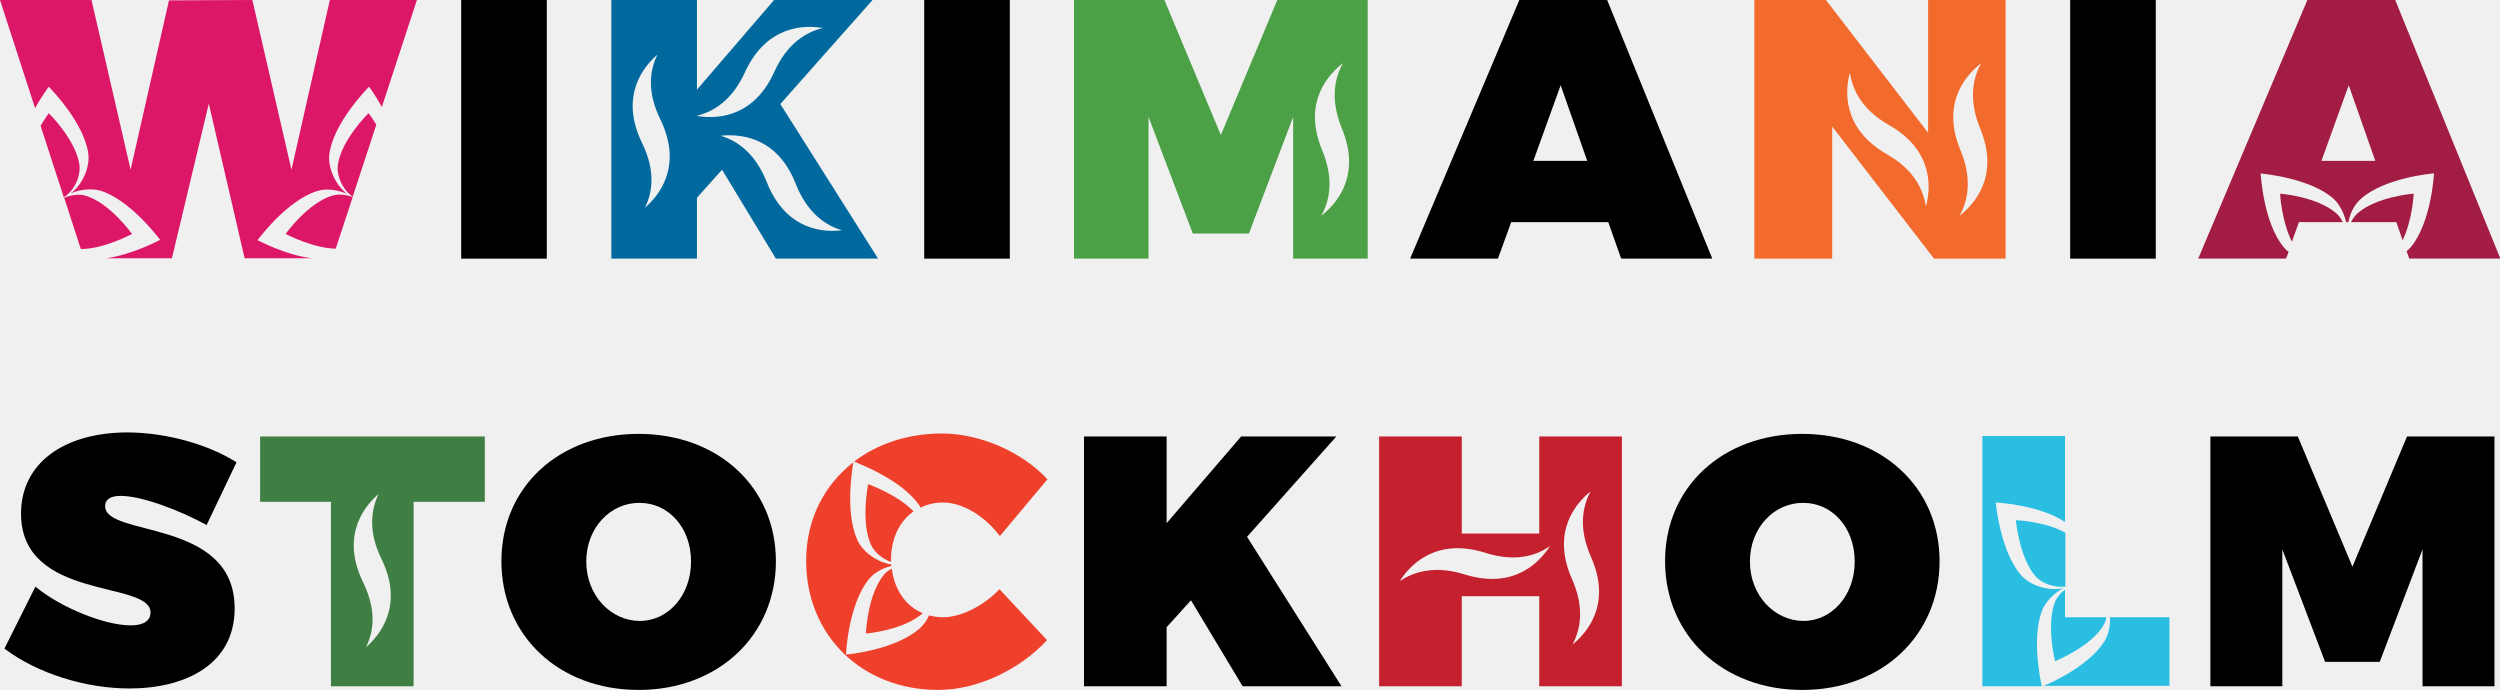
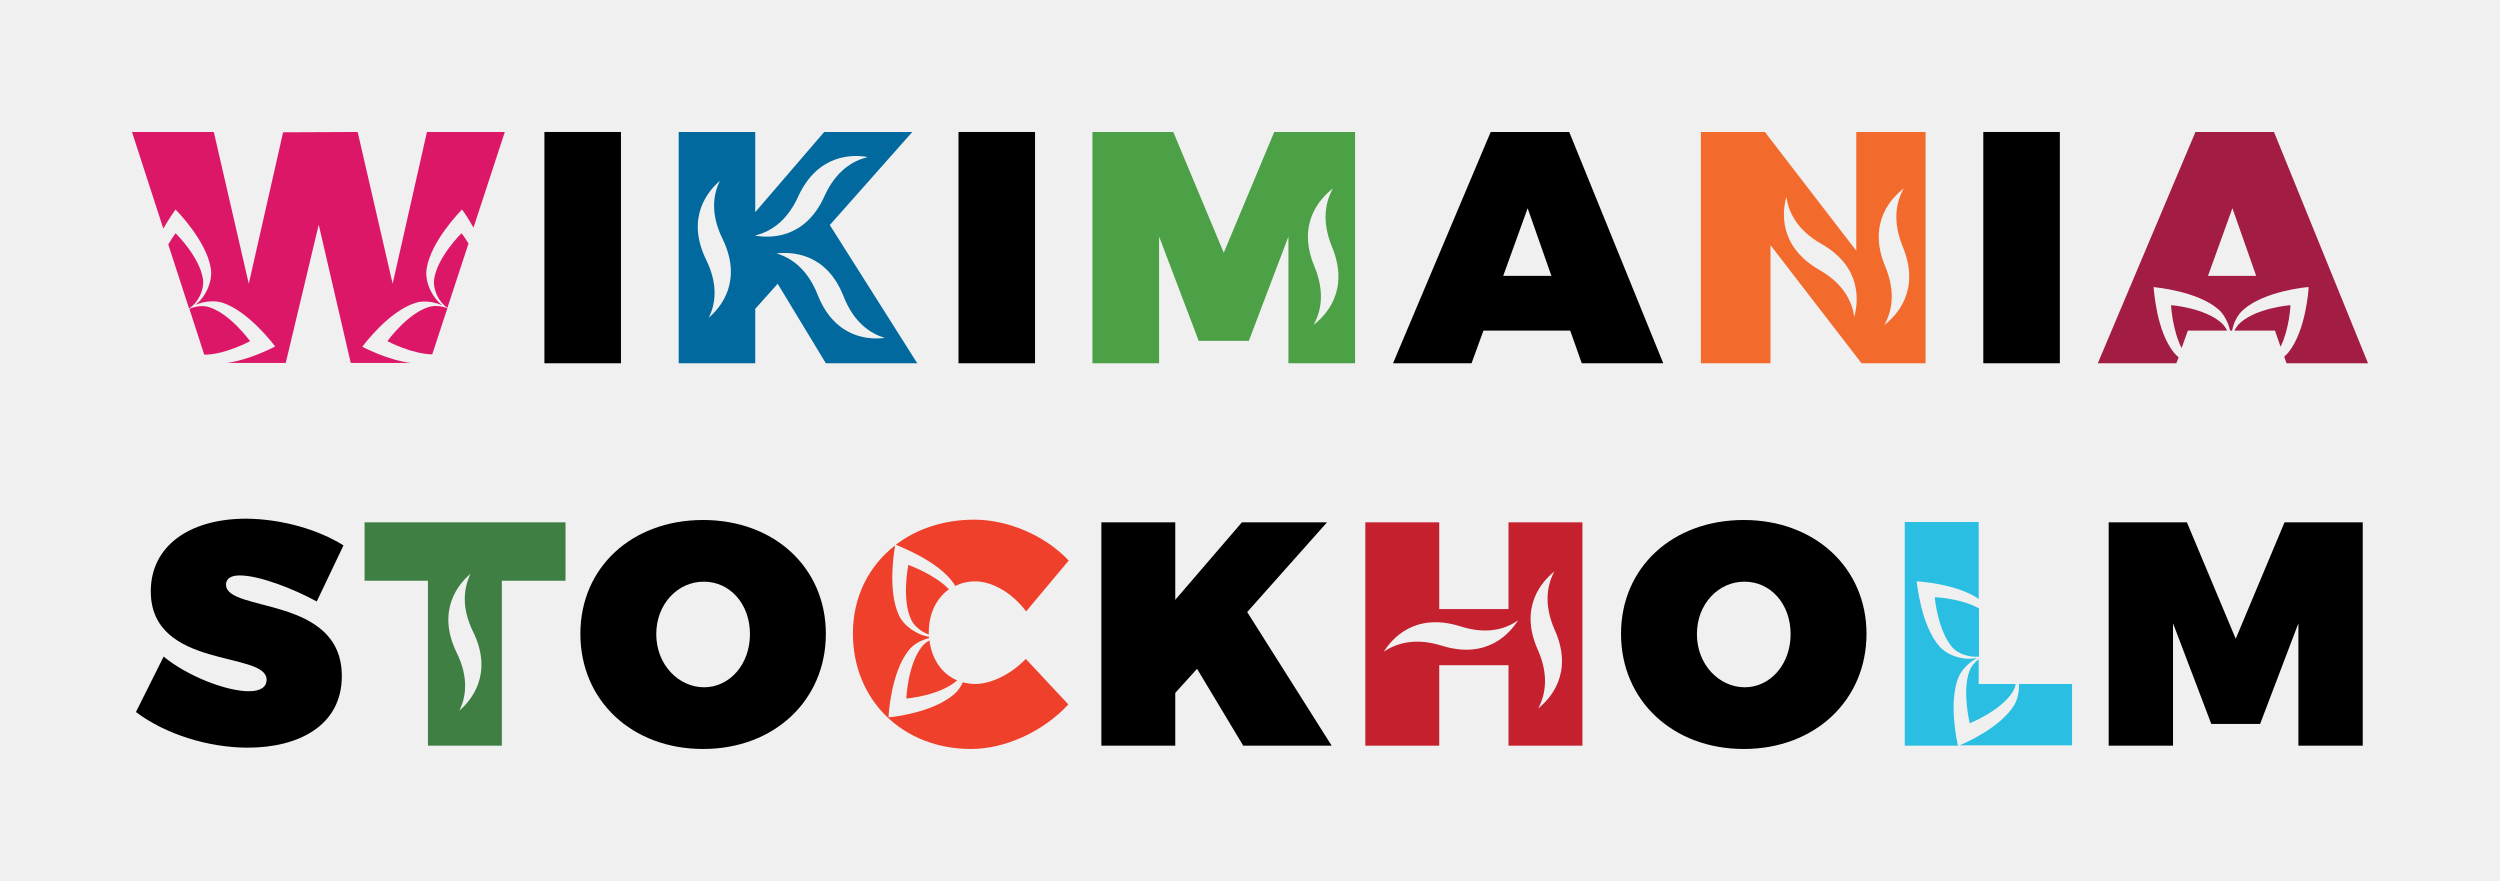
- <svg xmlns="http://www.w3.org/2000/svg" version="1.1" x="0px" y="0px" viewBox="0 0 677.6 186.9" style="enable-background:new 0 0 677.6 186.9;" xml:space="preserve">
-   <style type="text/css">
- 	.st0{clip-path:url(#SVGID_2_);fill:#FFFFFF;}
- 	.st1{clip-path:url(#SVGID_2_);}
- 	.st2{fill:#205C2E;}
- 	.st3{fill:#A21C44;}
- 	.st4{fill:#5CBA47;}
- 	.st5{fill:#F26A2C;}
- 	.st6{fill:#DD1768;}
- 	.st7{fill:#1C97D4;}
- 	.st8{fill:#FAC315;}
- 	.st9{fill:#FFFFFF;}
- 	.st10{fill:#E4253C;}
- 	.st11{fill:#407F44;}
- 	.st12{fill:#18496B;}
- 	.st13{fill:#F99D29;}
- 	.st14{fill:#BF8B2C;}
- 	.st15{fill:#DEA73A;}
- 	.st16{fill:#4CA046;}
- 	.st17{fill:#C5202E;}
- 	.st18{fill:#EF402C;}
- 	.st19{fill:#29BEE2;}
- 	.st20{fill:#01699E;}
- 	.st21{fill:none;stroke:#939598;stroke-width:0.75;stroke-miterlimit:10;}
- 	.st22{fill:none;stroke:#000000;stroke-miterlimit:10;}
- 	.st23{fill:#525352;}
- 	.st24{fill:#414042;}
- 	.st25{fill:none;stroke:#939598;stroke-miterlimit:10;}
- 	.st26{fill:#C9DEE4;}
- 	.st27{fill:#F6F5E9;}
- 	.st28{fill:#B1CFC7;}
- 	.st29{fill:#53A55A;}
- 	.st30{fill:#D9E4F1;}
- 	.st31{fill:#F3F0EB;}
- 	.st32{fill:#CBE5D8;}
- 	.st33{fill:#DAEEE2;}
- 	.st34{fill:none;stroke:#205C2E;stroke-width:3;stroke-miterlimit:10;}
- 	.st35{opacity:0.5;}
- 	.st36{fill:none;stroke:#000000;stroke-width:0.75;stroke-miterlimit:10;}
- 	.st37{opacity:0.2;clip-path:url(#SVGID_24_);}
- 	.st38{clip-path:url(#SVGID_24_);}
- 	.st39{opacity:0.15;clip-path:url(#SVGID_24_);}
- 	.st40{opacity:0.15;clip-path:url(#SVGID_26_);}
- 	.st41{clip-path:url(#SVGID_26_);}
- 	.st42{opacity:0.2;clip-path:url(#SVGID_28_);}
- 	.st43{clip-path:url(#SVGID_28_);}
- 	.st44{opacity:0.15;clip-path:url(#SVGID_28_);}
- 	.st45{fill:none;stroke:#000000;stroke-width:2;stroke-miterlimit:10;}
- 	.st46{opacity:0.15;clip-path:url(#SVGID_30_);}
- 	.st47{clip-path:url(#SVGID_30_);}
- 	.st48{clip-path:url(#SVGID_32_);}
- 	.st49{opacity:0.15;clip-path:url(#SVGID_32_);}
- 	.st50{opacity:0.2;clip-path:url(#SVGID_34_);}
- 	.st51{clip-path:url(#SVGID_34_);}
- 	.st52{opacity:0.15;clip-path:url(#SVGID_34_);}
- 	.st53{opacity:0.2;clip-path:url(#SVGID_36_);}
- 	.st54{clip-path:url(#SVGID_36_);}
- 	.st55{opacity:0.15;clip-path:url(#SVGID_36_);}
- 	.st56{clip-path:url(#SVGID_38_);fill:#FFFFFF;}
- 	.st57{clip-path:url(#SVGID_38_);}
- 	.st58{clip-path:url(#SVGID_40_);fill:#FFFFFF;}
- 	.st59{clip-path:url(#SVGID_40_);}
- 	.st60{clip-path:url(#SVGID_42_);fill:#FFFFFF;}
- 	.st61{clip-path:url(#SVGID_42_);}
- 	.st62{fill:none;stroke:#FFFFFF;stroke-width:14;stroke-miterlimit:10;}
- 	.st63{clip-path:url(#SVGID_44_);}
- 	.st64{clip-path:url(#SVGID_46_);}
- 	.st65{clip-path:url(#SVGID_48_);}
- 	.st66{fill:#036A9E;}
- 	.st67{clip-path:url(#SVGID_50_);}
- 	.st68{fill:none;stroke:#205C2E;stroke-width:3.5;stroke-miterlimit:10;}
- 	.st69{fill:none;stroke:#205C2E;stroke-width:4;stroke-linecap:round;stroke-linejoin:round;stroke-miterlimit:10;}
- 	.st70{clip-path:url(#SVGID_52_);}
- 	.st71{opacity:0.7;}
- 	.st72{fill:none;stroke:#FFFFFF;stroke-width:2;stroke-miterlimit:10;}
- 	.st73{clip-path:url(#SVGID_54_);}
- 	.st74{clip-path:url(#SVGID_56_);}
- </style>
-   <g id="Layer_1">
-     <g>
-       <path d="M125,70.1V0h23.2v70.1H125z" />
-       <path d="M250.5,70.1V0h23.2v70.1H250.5z" />
-       <path d="M409.6,60.2l-3.6,9.9h-23.8L411.8,0h23.8l28.5,70.1h-24.7l-3.5-9.9H409.6z M423,23.1l-7.4,20.5h14.6L423,23.1z" />
-       <path d="M561.1,70.1V0h23.2v70.1H561.1z" />
-       <path d="M64.1,125.3l-8.1,17c-6.9-3.8-17.4-7.9-23.3-7.9c-2.5,0-4.2,0.8-4.2,2.8c0,8.5,35.1,3.2,35.1,27.7    c0,15.1-13.2,21.7-28.5,21.7c-11.8,0-24.9-4-33.9-10.8L9.6,159c7,5.8,18.9,10.5,25.8,10.5c3.3,0,5.4-1.1,5.4-3.5    c0-8.8-35.1-3-35.1-26.8c0-13.5,11.4-22,29-22C45.4,117.3,56.5,120.5,64.1,125.3z" />
-       <path d="M210.3,152.1c0,20.1-15.6,34.9-37.2,34.9s-37.2-14.7-37.2-34.9c0-20.1,15.6-34.5,37.2-34.5S210.3,132.1,210.3,152.1z     M158.9,152.2c0,9.3,6.8,16.1,14.5,16.1c7.7,0,13.9-6.9,13.9-16.1c0-9.3-6.2-15.9-13.9-15.9C165.6,136.2,158.9,142.9,158.9,152.2z    " />
-       <path d="M322.8,162.7l-6.6,7.3V186h-22.4v-67.7h22.4v23.5l20.2-23.5h25.8L338,145.5l25.6,40.5h-26.8L322.8,162.7z" />
-       <path d="M525.7,152.1c0,20.1-15.6,34.9-37.2,34.9c-21.5,0-37.2-14.7-37.2-34.9c0-20.1,15.6-34.5,37.2-34.5    C510,117.6,525.7,132.1,525.7,152.1z M474.3,152.2c0,9.3,6.8,16.1,14.5,16.1s13.9-6.9,13.9-16.1c0-9.3-6.2-15.9-13.9-15.9    C481,136.2,474.3,142.9,474.3,152.2z" />
-       <g>
-         <path class="st6" d="M35.8,63.4c-0.3-0.4-6.1-8.3-12.4-10.3c-1.8-0.6-4.1-0.3-6,0.5l4.5,13.9C28.1,67.5,35.4,63.6,35.8,63.4     L35.8,63.4C35.8,63.4,35.8,63.4,35.8,63.4C35.8,63.4,35.8,63.4,35.8,63.4L35.8,63.4z" />
-         <path class="st6" d="M17.3,53.5C17.3,53.5,17.3,53.5,17.3,53.5c0.1,0,0.1-0.1,0.1-0.1c2.8-1.8,4.6-5.8,4.1-8.9     c-1-6.5-7.9-13.5-8.3-13.8l0,0c0,0,0,0,0,0c0,0,0,0,0,0l0,0c-0.1,0.2-1.1,1.5-2.2,3.4L17.3,53.5z" />
-         <path class="st6" d="M99.9,30.7L99.9,30.7C99.9,30.7,99.9,30.7,99.9,30.7C99.9,30.7,99.9,30.7,99.9,30.7L99.9,30.7     c-0.4,0.3-7.3,7.3-8.3,13.8c-0.5,3.1,1.3,7,4,8.8l6.4-19.5C100.9,32,100,30.8,99.9,30.7z" />
-         <path class="st6" d="M69.8,65.1L69.8,65.1C69.8,65.1,69.8,65.1,69.8,65.1C69.8,65.1,69.8,65.1,69.8,65.1L69.8,65.1     c0.4-0.5,7.9-10.7,16.1-13.3c2.4-0.8,5.4-0.4,8.1,0.7c-3.2-2.5-5.3-7.3-4.7-11C90.6,33,99.6,24,100,23.5l0,0c0,0,0,0,0,0     c0,0,0,0,0,0l0,0c0.2,0.2,1.8,2.4,3.5,5.5L113,0H89.4L79,46L68.4,0L45.8,0.1L35.4,46L24.8,0H0l9.5,29.3c1.8-3.2,3.5-5.5,3.7-5.8     l0,0c0,0,0,0,0,0c0,0,0,0,0,0l0,0c0.4,0.4,9.4,9.5,10.7,17.9c0.6,3.8-1.5,8.6-4.7,11c2.6-1.1,5.7-1.4,8.1-0.7     c8.1,2.6,15.7,12.8,16.1,13.3l0,0c0,0,0,0,0,0c0,0,0,0,0,0l0,0c-0.4,0.2-7.5,4-14.6,5h17.8l10-41.9l9.7,41.9h18.2     C77.3,69.1,70.3,65.3,69.8,65.1z" />
-         <path class="st6" d="M77.4,63.4c0.4,0.2,7.5,3.9,13.6,4l4.6-14c-1.9-0.7-4.1-0.9-5.8-0.3C83.5,55.1,77.7,63,77.4,63.4L77.4,63.4     C77.4,63.4,77.4,63.4,77.4,63.4C77.4,63.4,77.4,63.4,77.4,63.4L77.4,63.4z" />
-       </g>
-       <path class="st16" d="M346.2,0l-15.3,36.6L315.6,0h-24.5v70.1h20.2V31.7l12,31.6h15.2l12-31.6v38.4h20.2V0H346.2z M358.1,58.5    C358.1,58.5,358.1,58.5,358.1,58.5L358.1,58.5C358.1,58.5,358.1,58.5,358.1,58.5c2.3-4.1,3.5-9.9,0.3-17.7    c-5.6-13.3,2-20.9,5.6-23.7c0,0,0,0,0,0l0,0c0,0,0,0,0,0c-2.3,4.1-3.5,9.9-0.3,17.7C369.2,48.1,361.7,55.7,358.1,58.5z" />
-       <path d="M652.4,118.3l-14.8,35.3l-14.8-35.3h-23.7V186h19.5v-37.1l11.6,30.5H645l11.6-30.5V186h19.5v-67.7H652.4z" />
-       <path class="st5" d="M522.6,0v36L494.9,0h-19.4v70.1h21.1V34.3l27.6,35.8h19.4V0H522.6z M522,56L522,56C522,56,522,55.9,522,56    c-0.7-4.6-3.2-10-10.6-14.2c-12.5-7.2-11.2-17.8-10-22.1c0,0,0,0,0,0l0,0c0,0,0,0,0,0c0.7,4.6,3.2,10,10.6,14.2    C524.5,41,523.2,51.6,522,56C522,55.9,522,56,522,56z M531.1,58.5C531.1,58.5,531.1,58.5,531.1,58.5L531.1,58.5    C531.1,58.5,531.1,58.5,531.1,58.5c2.3-4.1,3.5-9.9,0.3-17.7c-5.6-13.3,2-20.9,5.6-23.7c0,0,0,0,0,0l0,0c0,0,0,0,0,0    c-2.3,4.1-3.5,9.9-0.3,17.7C542.2,48.1,534.7,55.7,531.1,58.5z" />
-       <path class="st11" d="M70.5,118.3v17.7h19.2v50h22.4v-50h19.3v-17.7H70.5z M99.2,175.4C99.2,175.4,99.2,175.4,99.2,175.4    L99.2,175.4C99.2,175.4,99.2,175.4,99.2,175.4c2.1-4.2,2.9-10.1-0.8-17.6c-6.3-13,0.8-21,4.2-23.9c0,0,0,0,0,0l0,0c0,0,0,0,0,0    c-2,4.2-2.9,10.1,0.8,17.6C109.7,164.4,102.6,172.5,99.2,175.4z" />
-       <path class="st17" d="M417.2,118.3v26.3h-21v-26.3h-22.4V186h22.4v-24.4h21V186h22.4v-67.7H417.2z M420.1,148    c-2.4,3.8-9.3,12-23.1,7.7c-8-2.5-13.7-0.8-17.6,1.8c0,0,0,0,0,0l0,0c0,0,0,0,0,0c2.4-3.8,9.3-12,23.1-7.7    C410.6,152.4,416.3,150.7,420.1,148C420.1,148,420.1,148,420.1,148L420.1,148C420.1,148,420.1,148,420.1,148z M426.2,174.7    C426.2,174.7,426.2,174.7,426.2,174.7L426.2,174.7C426.2,174.7,426.2,174.7,426.2,174.7c2.2-4.1,3.3-10-0.1-17.7    c-5.9-13.2,1.5-21,5-23.8c0,0,0,0,0,0l0,0c0,0,0,0,0,0c-2.2,4.1-3.3,10,0.1,17.7C437.1,164.1,429.7,171.9,426.2,174.7z" />
-       <path class="st20" d="M211.5,28.2l25-28.2h-26.7l-20.9,24.3V0h-23.2v70.1h23.2V53.6l6.8-7.6l14.6,24.1H238L211.5,28.2z     M174.8,56.3C174.8,56.3,174.8,56.3,174.8,56.3L174.8,56.3C174.8,56.3,174.8,56.3,174.8,56.3c2.1-4.2,2.9-10.1-0.8-17.6    c-6.3-13,0.8-21,4.2-23.9c0,0,0,0,0,0l0,0c0,0,0,0,0,0c-2.1,4.2-2.9,10.1,0.8,17.6C185.3,45.4,178.2,53.4,174.8,56.3z M188.8,31.4    C188.8,31.4,188.8,31.4,188.8,31.4L188.8,31.4C188.8,31.4,188.8,31.4,188.8,31.4c4.5-1.1,9.6-4.1,13.1-11.8    c6-13.1,16.7-12.8,21.1-12c0,0,0,0,0,0l0,0c0,0,0,0,0,0c-4.5,1.1-9.6,4.1-13.1,11.8C204,32.6,193.2,32.2,188.8,31.4z M207.8,49.3    c-3.1-7.8-8-11.2-12.5-12.5c0,0,0,0,0,0l0,0c0,0,0,0,0,0c4.5-0.5,15.2-0.3,20.4,13.1c3.1,7.8,8,11.2,12.5,12.5c0,0,0,0,0,0l0,0    c0,0,0,0,0,0C223.8,63,213.1,62.8,207.8,49.3z" />
-       <g>
-         <path class="st18" d="M234.7,171.7c0.5,0,10.4-1,15.4-5.5c-4.6-1.9-7.7-6.4-8.4-12.1c-0.9,0.5-1.7,1.1-2.3,1.9     C235.2,161.3,234.7,171.2,234.7,171.7L234.7,171.7C234.7,171.7,234.7,171.7,234.7,171.7C234.7,171.7,234.7,171.7,234.7,171.7     L234.7,171.7z" />
-         <path class="st18" d="M249.1,136.9c0.2,0.2,0.3,0.5,0.4,0.7c1.8-0.9,3.8-1.4,6.1-1.4c5.2,0,11.3,3.6,15.4,9.1l12.9-15.4     c-7-7.5-18.3-12.4-28.6-12.4c-9.3,0-17.5,2.8-23.8,7.6C232.5,125.6,244.3,129.9,249.1,136.9z" />
-         <path class="st18" d="M236.1,147.7c0.9,2,3.1,3.8,5.4,4.6c0-0.2,0-0.4,0-0.7c0-5.6,2.3-10.3,6.1-13c-4.3-4.5-11.9-7.2-12.3-7.4     l0,0c0,0,0,0,0,0c0,0,0,0,0,0l0,0C235.2,131.8,233.3,141.6,236.1,147.7z" />
-         <path class="st18" d="M255.6,167.3c-1.3,0-2.6-0.2-3.8-0.5c-0.6,1.4-1.5,2.6-2.5,3.5c-6.5,5.8-19.4,7.1-20,7.1l0,0c0,0,0,0,0,0     c0,0,0,0,0,0l0,0c0-0.6,0.7-13.5,6.1-20.3c1.4-1.8,3.7-3.1,6.2-3.7c0-0.1,0-0.2,0-0.4c-3.8-0.6-7.7-3.3-9.2-6.6     c-3.5-7.7-1.3-19.9-1.1-21.1c-8,6.2-12.8,15.6-12.8,26.7c0,20.2,15.1,35,35.8,35c10.4,0,21.9-5.3,29.5-13.5l-12.9-13.8     C266.5,164.3,260.4,167.3,255.6,167.3z" />
-       </g>
-       <g>
-         <path class="st19" d="M546.4,141c0,0.5,1,10.2,5.3,15.2c1.8,2,5.2,3.1,8.1,2.8v-14.6C554.5,141.4,546.8,141,546.4,141L546.4,141     C546.4,141,546.4,141,546.4,141C546.4,141,546.4,141,546.4,141L546.4,141z" />
-         <path class="st19" d="M557,179.2C557,179.2,557,179.3,557,179.2L557,179.2c0.5-0.2,9.5-3.9,13-9.5c0.4-0.7,0.8-1.5,0.9-2.4h-11.2     v-7.5c-1.2,0.9-2.2,2.1-2.7,3.3C554.6,169.2,556.9,178.8,557,179.2L557,179.2C557,179.2,557,179.2,557,179.2z" />
-         <path class="st19" d="M571.9,167.3c0.1,2.4-0.4,4.7-1.5,6.5c-4.2,6.7-14.5,11.3-16.5,12.1H588v-18.6H571.9z" />
-         <path class="st19" d="M553.6,165.2c1-2.3,3.2-4.5,5.7-5.8c-3.9,0.9-9-0.6-11.5-3.5c-5.6-6.4-6.8-19.1-6.9-19.7l0,0c0,0,0,0,0,0     c0,0,0,0,0,0l0,0c0.6,0,12,0.7,18.8,5.3v-23.3h-22.4V186h16.1C553.1,184.5,550.5,172.8,553.6,165.2z" />
-       </g>
-       <g>
-         <path class="st3" d="M654.2,52.5c-0.5,0-10.2,0.9-15.2,5.3c-0.7,0.6-1.3,1.5-1.8,2.4h12.3l1.7,4.9     C653.8,59.8,654.2,52.9,654.2,52.5L654.2,52.5C654.2,52.5,654.2,52.5,654.2,52.5C654.2,52.5,654.2,52.4,654.2,52.5L654.2,52.5z" />
-         <path class="st3" d="M618,52.5c0,0.4,0.5,7.7,3.2,13l1.9-5.3H635c-0.5-1-1.1-1.8-1.8-2.4C628.2,53.4,618.5,52.5,618,52.5     L618,52.5C618,52.4,618,52.5,618,52.5C618,52.5,618,52.5,618,52.5L618,52.5z" />
-         <path class="st3" d="M649.2,0h-23.8l-29.6,70.1h23.8l0.7-1.8c-0.5-0.4-1-0.9-1.4-1.4c-5.4-6.6-6.1-19.3-6.2-19.9l0,0c0,0,0,0,0,0     c0,0,0,0,0,0l0,0c0.6,0.1,13.3,1.2,19.7,6.8c1.7,1.5,2.9,3.9,3.5,6.4h0.6c0.5-2.5,1.7-4.9,3.5-6.4c6.4-5.6,19.1-6.8,19.7-6.8l0,0     c0,0,0,0,0,0c0,0,0,0,0,0l0,0c0,0.6-0.8,13.3-6.2,19.9c-0.3,0.4-0.8,0.8-1.2,1.2l0.7,2h24.7L649.2,0z M629.2,43.6l7.4-20.5     l7.2,20.5H629.2z" />
-       </g>
-     </g>
-   </g>
-   <g id="Layer_2">
- </g>
+ <svg xmlns="http://www.w3.org/2000/svg" height="267" width="757.7" version="1.1" x="0px" y="0px" viewBox="0 0 757.7 267" xml:space="preserve" id="svg248">
+   <defs id="defs252" />
+   <path d="M 165,110.1 V 40 h 23.2 v 70.1 z" id="path176" />
+   <path d="M 290.5,110.1 V 40 h 23.2 v 70.1 z" id="path178" />
+   <path d="m 449.6,100.2 -3.6,9.9 H 422.2 L 451.8,40 h 23.8 l 28.5,70.1 h -24.7 l -3.5,-9.9 H 449.6 Z M 463,63.1 455.6,83.6 h 14.6 z" id="path180" />
+   <path d="M 601.1,110.1 V 40 h 23.2 v 70.1 z" id="path182" />
+   <path d="m 104.1,165.3 -8.1,17 c -6.9,-3.8 -17.4,-7.9 -23.3,-7.9 -2.5,0 -4.2,0.8 -4.2,2.8 0,8.5 35.1,3.2 35.1,27.7 0,15.1 -13.2,21.7 -28.5,21.7 -11.8,0 -24.9,-4 -33.9,-10.8 L 49.6,199 c 7,5.8 18.9,10.5 25.8,10.5 3.3,0 5.4,-1.1 5.4,-3.5 0,-8.8 -35.1,-3 -35.1,-26.8 0,-13.5 11.4,-22 29,-22 10.7,0.1 21.8,3.3 29.4,8.1 z" id="path184" />
+   <path d="m 250.3,192.1 c 0,20.1 -15.6,34.9 -37.2,34.9 -21.6,0 -37.2,-14.7 -37.2,-34.9 0,-20.1 15.6,-34.5 37.2,-34.5 21.6,0 37.2,14.5 37.2,34.5 z m -51.4,0.1 c 0,9.3 6.8,16.1 14.5,16.1 7.7,0 13.9,-6.9 13.9,-16.1 0,-9.3 -6.2,-15.9 -13.9,-15.9 -7.8,-0.1 -14.5,6.6 -14.5,15.9 z" id="path186" />
+   <path d="m 362.8,202.7 -6.6,7.3 v 16 h -22.4 v -67.7 h 22.4 v 23.5 l 20.2,-23.5 h 25.8 L 378,185.5 403.6,226 h -26.8 z" id="path188" />
+   <path d="m 565.7,192.1 c 0,20.1 -15.6,34.9 -37.2,34.9 -21.5,0 -37.2,-14.7 -37.2,-34.9 0,-20.1 15.6,-34.5 37.2,-34.5 21.5,0 37.2,14.5 37.2,34.5 z m -51.4,0.1 c 0,9.3 6.8,16.1 14.5,16.1 7.7,0 13.9,-6.9 13.9,-16.1 0,-9.3 -6.2,-15.9 -13.9,-15.9 -7.8,-0.1 -14.5,6.6 -14.5,15.9 z" id="path190" />
+   <path style="fill:#dd1768" id="path192" d="M 75.8,103.4 C 75.5,103 69.7,95.1 63.4,93.1 c -1.8,-0.6 -4.1,-0.3 -6,0.5 l 4.5,13.9 c 6.2,0 13.5,-3.9 13.9,-4.1 v 0 c 0,0 0,0 0,0 0,0 0,0 0,0 z" class="st6" />
+   <path style="fill:#dd1768" id="path194" d="m 57.3,93.5 c 0,0 0,0 0,0 0.1,0 0.1,-0.1 0.1,-0.1 2.8,-1.8 4.6,-5.8 4.1,-8.9 C 60.5,78 53.6,71 53.2,70.7 v 0 c 0,0 0,0 0,0 0,0 0,0 0,0 v 0 c -0.1,0.2 -1.1,1.5 -2.2,3.4 z" class="st6" />
+   <path style="fill:#dd1768" id="path196" d="m 139.9,70.7 v 0 c 0,0 0,0 0,0 0,0 0,0 0,0 v 0 c -0.4,0.3 -7.3,7.3 -8.3,13.8 -0.5,3.1 1.3,7 4,8.8 L 142,73.8 c -1.1,-1.8 -2,-3 -2.1,-3.1 z" class="st6" />
+   <path style="fill:#dd1768" id="path198" d="m 109.8,105.1 v 0 c 0,0 0,0 0,0 0,0 0,0 0,0 v 0 c 0.4,-0.5 7.9,-10.7 16.1,-13.3 2.4,-0.8 5.4,-0.4 8.1,0.7 -3.2,-2.5 -5.3,-7.3 -4.7,-11 1.3,-8.5 10.3,-17.5 10.7,-18 v 0 c 0,0 0,0 0,0 0,0 0,0 0,0 v 0 c 0.2,0.2 1.8,2.4 3.5,5.5 L 153,40 H 129.4 L 119,86 108.4,40 85.8,40.1 75.4,86 64.8,40 H 40 l 9.5,29.3 c 1.8,-3.2 3.5,-5.5 3.7,-5.8 v 0 c 0,0 0,0 0,0 0,0 0,0 0,0 v 0 c 0.4,0.4 9.4,9.5 10.7,17.9 0.6,3.8 -1.5,8.6 -4.7,11 2.6,-1.1 5.7,-1.4 8.1,-0.7 8.1,2.6 15.7,12.8 16.1,13.3 v 0 c 0,0 0,0 0,0 0,0 0,0 0,0 v 0 c -0.4,0.2 -7.5,4 -14.6,5 h 17.8 l 10,-41.9 9.7,41.9 h 18.2 c -7.2,-0.9 -14.2,-4.7 -14.7,-4.9 z" class="st6" />
+   <path style="fill:#dd1768" id="path200" d="m 117.4,103.4 c 0.4,0.2 7.5,3.9 13.6,4 l 4.6,-14 c -1.9,-0.7 -4.1,-0.9 -5.8,-0.3 -6.3,2 -12.1,9.9 -12.4,10.3 v 0 c 0,0 0,0 0,0 0,0 0,0 0,0 z" class="st6" />
+   <path class="st16" d="M 386.2,40 370.9,76.6 355.6,40 h -24.5 v 70.1 h 20.2 V 71.7 l 12,31.6 h 15.2 l 12,-31.6 v 38.4 h 20.2 V 40 Z m 11.9,58.5 c 0,0 0,0 0,0 v 0 c 0,0 0,0 0,0 2.3,-4.1 3.5,-9.9 0.3,-17.7 -5.6,-13.3 2,-20.9 5.6,-23.7 0,0 0,0 0,0 v 0 c 0,0 0,0 0,0 -2.3,4.1 -3.5,9.9 -0.3,17.7 5.5,13.3 -2,20.9 -5.6,23.7 z" id="path204" style="fill:#4ca046" />
+   <path d="m 692.4,158.3 -14.8,35.3 -14.8,-35.3 H 639.1 V 226 h 19.5 v -37.1 l 11.6,30.5 H 685 l 11.6,-30.5 V 226 h 19.5 v -67.7 z" id="path206" />
+   <path class="st5" d="M 562.6,40 V 76 L 534.9,40 h -19.4 v 70.1 h 21.1 V 74.3 l 27.6,35.8 h 19.4 V 40 Z M 562,96 v 0 c 0,0 0,-0.1 0,0 -0.7,-4.6 -3.2,-10 -10.6,-14.2 -12.5,-7.2 -11.2,-17.8 -10,-22.1 0,0 0,0 0,0 v 0 c 0,0 0,0 0,0 0.7,4.6 3.2,10 10.6,14.2 12.5,7.1 11.2,17.7 10,22.1 0,-0.1 0,0 0,0 z m 9.1,2.5 c 0,0 0,0 0,0 v 0 c 0,0 0,0 0,0 2.3,-4.1 3.5,-9.9 0.3,-17.7 -5.6,-13.3 2,-20.9 5.6,-23.7 0,0 0,0 0,0 v 0 c 0,0 0,0 0,0 -2.3,4.1 -3.5,9.9 -0.3,17.7 5.5,13.3 -2,20.9 -5.6,23.7 z" id="path208" style="fill:#f26a2c" />
+   <path class="st11" d="M 110.5,158.3 V 176 h 19.2 v 50 h 22.4 v -50 h 19.3 v -17.7 z m 28.7,57.1 c 0,0 0,0 0,0 v 0 c 0,0 0,0 0,0 2.1,-4.2 2.9,-10.1 -0.8,-17.6 -6.3,-13 0.8,-21 4.2,-23.9 0,0 0,0 0,0 v 0 c 0,0 0,0 0,0 -2,4.2 -2.9,10.1 0.8,17.6 6.3,12.9 -0.8,21 -4.2,23.9 z" id="path210" style="fill:#407f44" />
+   <path class="st17" d="m 457.2,158.3 v 26.3 h -21 V 158.3 H 413.8 V 226 h 22.4 v -24.4 h 21 V 226 h 22.4 v -67.7 z m 2.9,29.7 c -2.4,3.8 -9.3,12 -23.1,7.7 -8,-2.5 -13.7,-0.8 -17.6,1.8 0,0 0,0 0,0 v 0 c 0,0 0,0 0,0 2.4,-3.8 9.3,-12 23.1,-7.7 8.1,2.6 13.8,0.9 17.6,-1.8 0,0 0,0 0,0 v 0 c 0,0 0,0 0,0 z m 6.1,26.7 c 0,0 0,0 0,0 v 0 c 0,0 0,0 0,0 2.2,-4.1 3.3,-10 -0.1,-17.7 -5.9,-13.2 1.5,-21 5,-23.8 0,0 0,0 0,0 v 0 c 0,0 0,0 0,0 -2.2,4.1 -3.3,10 0.1,17.7 5.9,13.2 -1.5,21 -5,23.8 z" id="path212" style="fill:#c5202e" />
+   <path class="st20" d="M 251.5,68.2 276.5,40 H 249.8 L 228.9,64.3 V 40 h -23.2 v 70.1 h 23.2 V 93.6 l 6.8,-7.6 14.6,24.1 H 278 Z m -36.7,28.1 c 0,0 0,0 0,0 v 0 c 0,0 0,0 0,0 2.1,-4.2 2.9,-10.1 -0.8,-17.6 -6.3,-13 0.8,-21 4.2,-23.9 0,0 0,0 0,0 v 0 c 0,0 0,0 0,0 -2.1,4.2 -2.9,10.1 0.8,17.6 6.3,13 -0.8,21 -4.2,23.9 z m 14,-24.9 c 0,0 0,0 0,0 v 0 c 0,0 0,0 0,0 4.5,-1.1 9.6,-4.1 13.1,-11.8 6,-13.1 16.7,-12.8 21.1,-12 0,0 0,0 0,0 v 0 c 0,0 0,0 0,0 -4.5,1.1 -9.6,4.1 -13.1,11.8 -5.9,13.2 -16.7,12.8 -21.1,12 z m 19,17.9 c -3.1,-7.8 -8,-11.2 -12.5,-12.5 0,0 0,0 0,0 v 0 c 0,0 0,0 0,0 4.5,-0.5 15.2,-0.3 20.4,13.1 3.1,7.8 8,11.2 12.5,12.5 0,0 0,0 0,0 v 0 c 0,0 0,0 0,0 -4.4,0.6 -15.1,0.4 -20.4,-13.1 z" id="path214" style="fill:#01699e" />
+   <path style="fill:#ef402c" id="path216" d="m 274.7,211.7 c 0.5,0 10.4,-1 15.4,-5.5 -4.6,-1.9 -7.7,-6.4 -8.4,-12.1 -0.9,0.5 -1.7,1.1 -2.3,1.9 -4.2,5.3 -4.7,15.2 -4.7,15.7 v 0 c 0,0 0,0 0,0 0,0 0,0 0,0 z" class="st18" />
+   <path style="fill:#ef402c" id="path218" d="m 289.1,176.9 c 0.2,0.2 0.3,0.5 0.4,0.7 1.8,-0.9 3.8,-1.4 6.1,-1.4 5.2,0 11.3,3.6 15.4,9.1 l 12.9,-15.4 c -7,-7.5 -18.3,-12.4 -28.6,-12.4 -9.3,0 -17.5,2.8 -23.8,7.6 1,0.5 12.8,4.8 17.6,11.8 z" class="st18" />
+   <path style="fill:#ef402c" id="path220" d="m 276.1,187.7 c 0.9,2 3.1,3.8 5.4,4.6 0,-0.2 0,-0.4 0,-0.7 0,-5.6 2.3,-10.3 6.1,-13 -4.3,-4.5 -11.9,-7.2 -12.3,-7.4 v 0 c 0,0 0,0 0,0 0,0 0,0 0,0 v 0 c -0.1,0.6 -2,10.4 0.8,16.5 z" class="st18" />
+   <path style="fill:#ef402c" id="path222" d="m 295.6,207.3 c -1.3,0 -2.6,-0.2 -3.8,-0.5 -0.6,1.4 -1.5,2.6 -2.5,3.5 -6.5,5.8 -19.4,7.1 -20,7.1 v 0 c 0,0 0,0 0,0 0,0 0,0 0,0 v 0 c 0,-0.6 0.7,-13.5 6.1,-20.3 1.4,-1.8 3.7,-3.1 6.2,-3.7 0,-0.1 0,-0.2 0,-0.4 -3.8,-0.6 -7.7,-3.3 -9.2,-6.6 -3.5,-7.7 -1.3,-19.9 -1.1,-21.1 -8,6.2 -12.8,15.6 -12.8,26.7 0,20.2 15.1,35 35.8,35 10.4,0 21.9,-5.3 29.5,-13.5 l -12.9,-13.8 c -4.4,4.6 -10.5,7.6 -15.3,7.6 z" class="st18" />
+   <path style="fill:#29bee2" id="path226" d="m 586.4,181 c 0,0.5 1,10.2 5.3,15.2 1.8,2 5.2,3.1 8.1,2.8 v -14.6 c -5.3,-3 -13,-3.4 -13.4,-3.4 v 0 c 0,0 0,0 0,0 0,0 0,0 0,0 z" class="st19" />
+   <path style="fill:#29bee2" id="path228" d="m 597,219.2 c 0,0 0,0.1 0,0 v 0 c 0.5,-0.2 9.5,-3.9 13,-9.5 0.4,-0.7 0.8,-1.5 0.9,-2.4 h -11.2 v -7.5 c -1.2,0.9 -2.2,2.1 -2.7,3.3 -2.4,6.1 -0.1,15.7 0,16.1 v 0 c 0,0 0,0 0,0 z" class="st19" />
+   <path style="fill:#29bee2" id="path230" d="m 611.9,207.3 c 0.1,2.4 -0.4,4.7 -1.5,6.5 -4.2,6.7 -14.5,11.3 -16.5,12.1 H 628 v -18.6 z" class="st19" />
+   <path style="fill:#29bee2" id="path232" d="m 593.6,205.2 c 1,-2.3 3.2,-4.5 5.7,-5.8 -3.9,0.9 -9,-0.6 -11.5,-3.5 -5.6,-6.4 -6.8,-19.1 -6.9,-19.7 v 0 c 0,0 0,0 0,0 0,0 0,0 0,0 v 0 c 0.6,0 12,0.7 18.8,5.3 V 158.2 H 577.3 V 226 h 16.1 c -0.3,-1.5 -2.9,-13.2 0.2,-20.8 z" class="st19" />
+   <path style="fill:#a21c44" id="path236" d="m 694.2,92.5 c -0.5,0 -10.2,0.9 -15.2,5.3 -0.7,0.6 -1.3,1.5 -1.8,2.4 h 12.3 l 1.7,4.9 c 2.6,-5.3 3,-12.2 3,-12.6 v 0 c 0,0 0,0 0,0 0,0 0,-0.1 0,0 z" class="st3" />
+   <path style="fill:#a21c44" id="path238" d="m 658,92.5 c 0,0.4 0.5,7.7 3.2,13 l 1.9,-5.3 H 675 c -0.5,-1 -1.1,-1.8 -1.8,-2.4 -5,-4.4 -14.7,-5.3 -15.2,-5.3 v 0 c 0,-0.1 0,0 0,0 0,0 0,0 0,0 z" class="st3" />
+   <path style="fill:#a21c44" id="path240" d="m 689.2,40 h -23.8 l -29.6,70.1 h 23.8 l 0.7,-1.8 c -0.5,-0.4 -1,-0.9 -1.4,-1.4 -5.4,-6.6 -6.1,-19.3 -6.2,-19.9 v 0 c 0,0 0,0 0,0 0,0 0,0 0,0 v 0 c 0.6,0.1 13.3,1.2 19.7,6.8 1.7,1.5 2.9,3.9 3.5,6.4 h 0.6 c 0.5,-2.5 1.7,-4.9 3.5,-6.4 6.4,-5.6 19.1,-6.8 19.7,-6.8 v 0 c 0,0 0,0 0,0 0,0 0,0 0,0 v 0 c 0,0.6 -0.8,13.3 -6.2,19.9 -0.3,0.4 -0.8,0.8 -1.2,1.2 l 0.7,2 h 24.7 z m -20,43.6 7.4,-20.5 7.2,20.5 z" class="st3" />
</svg>
